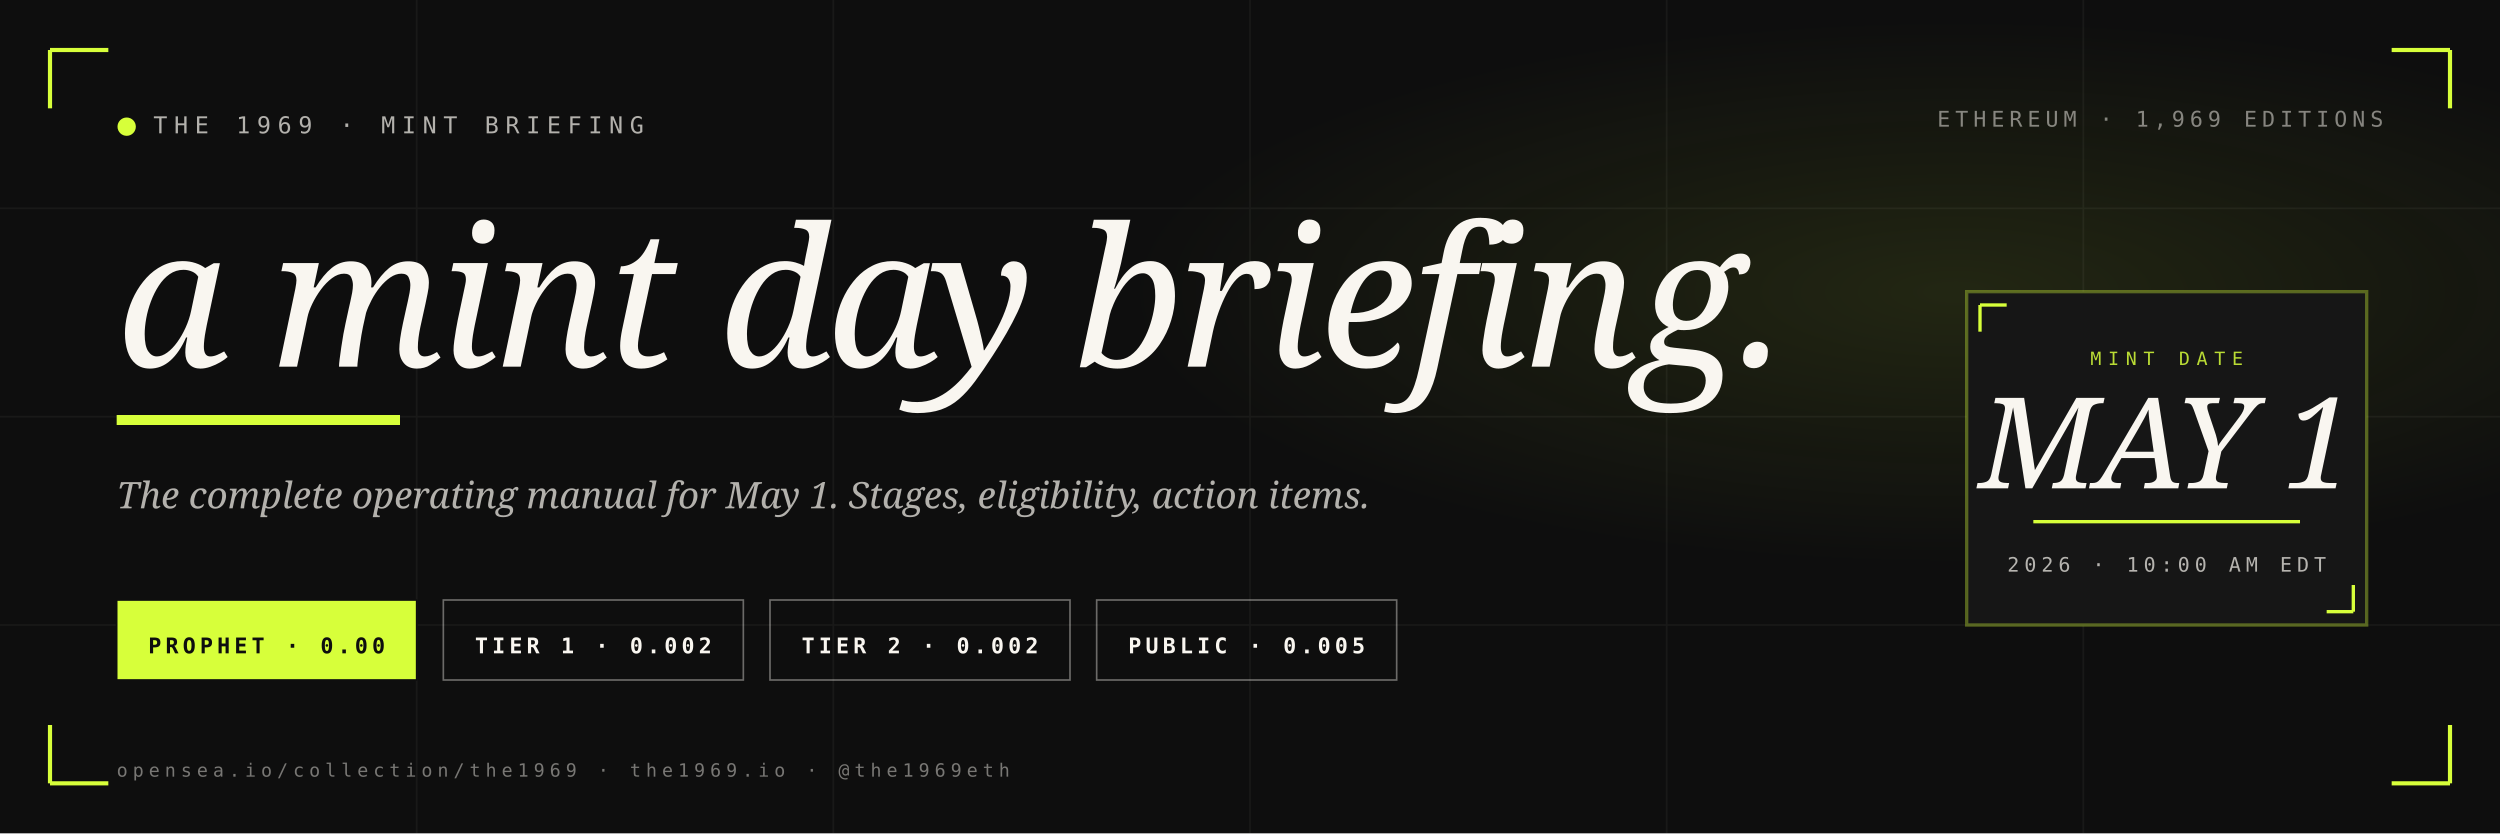
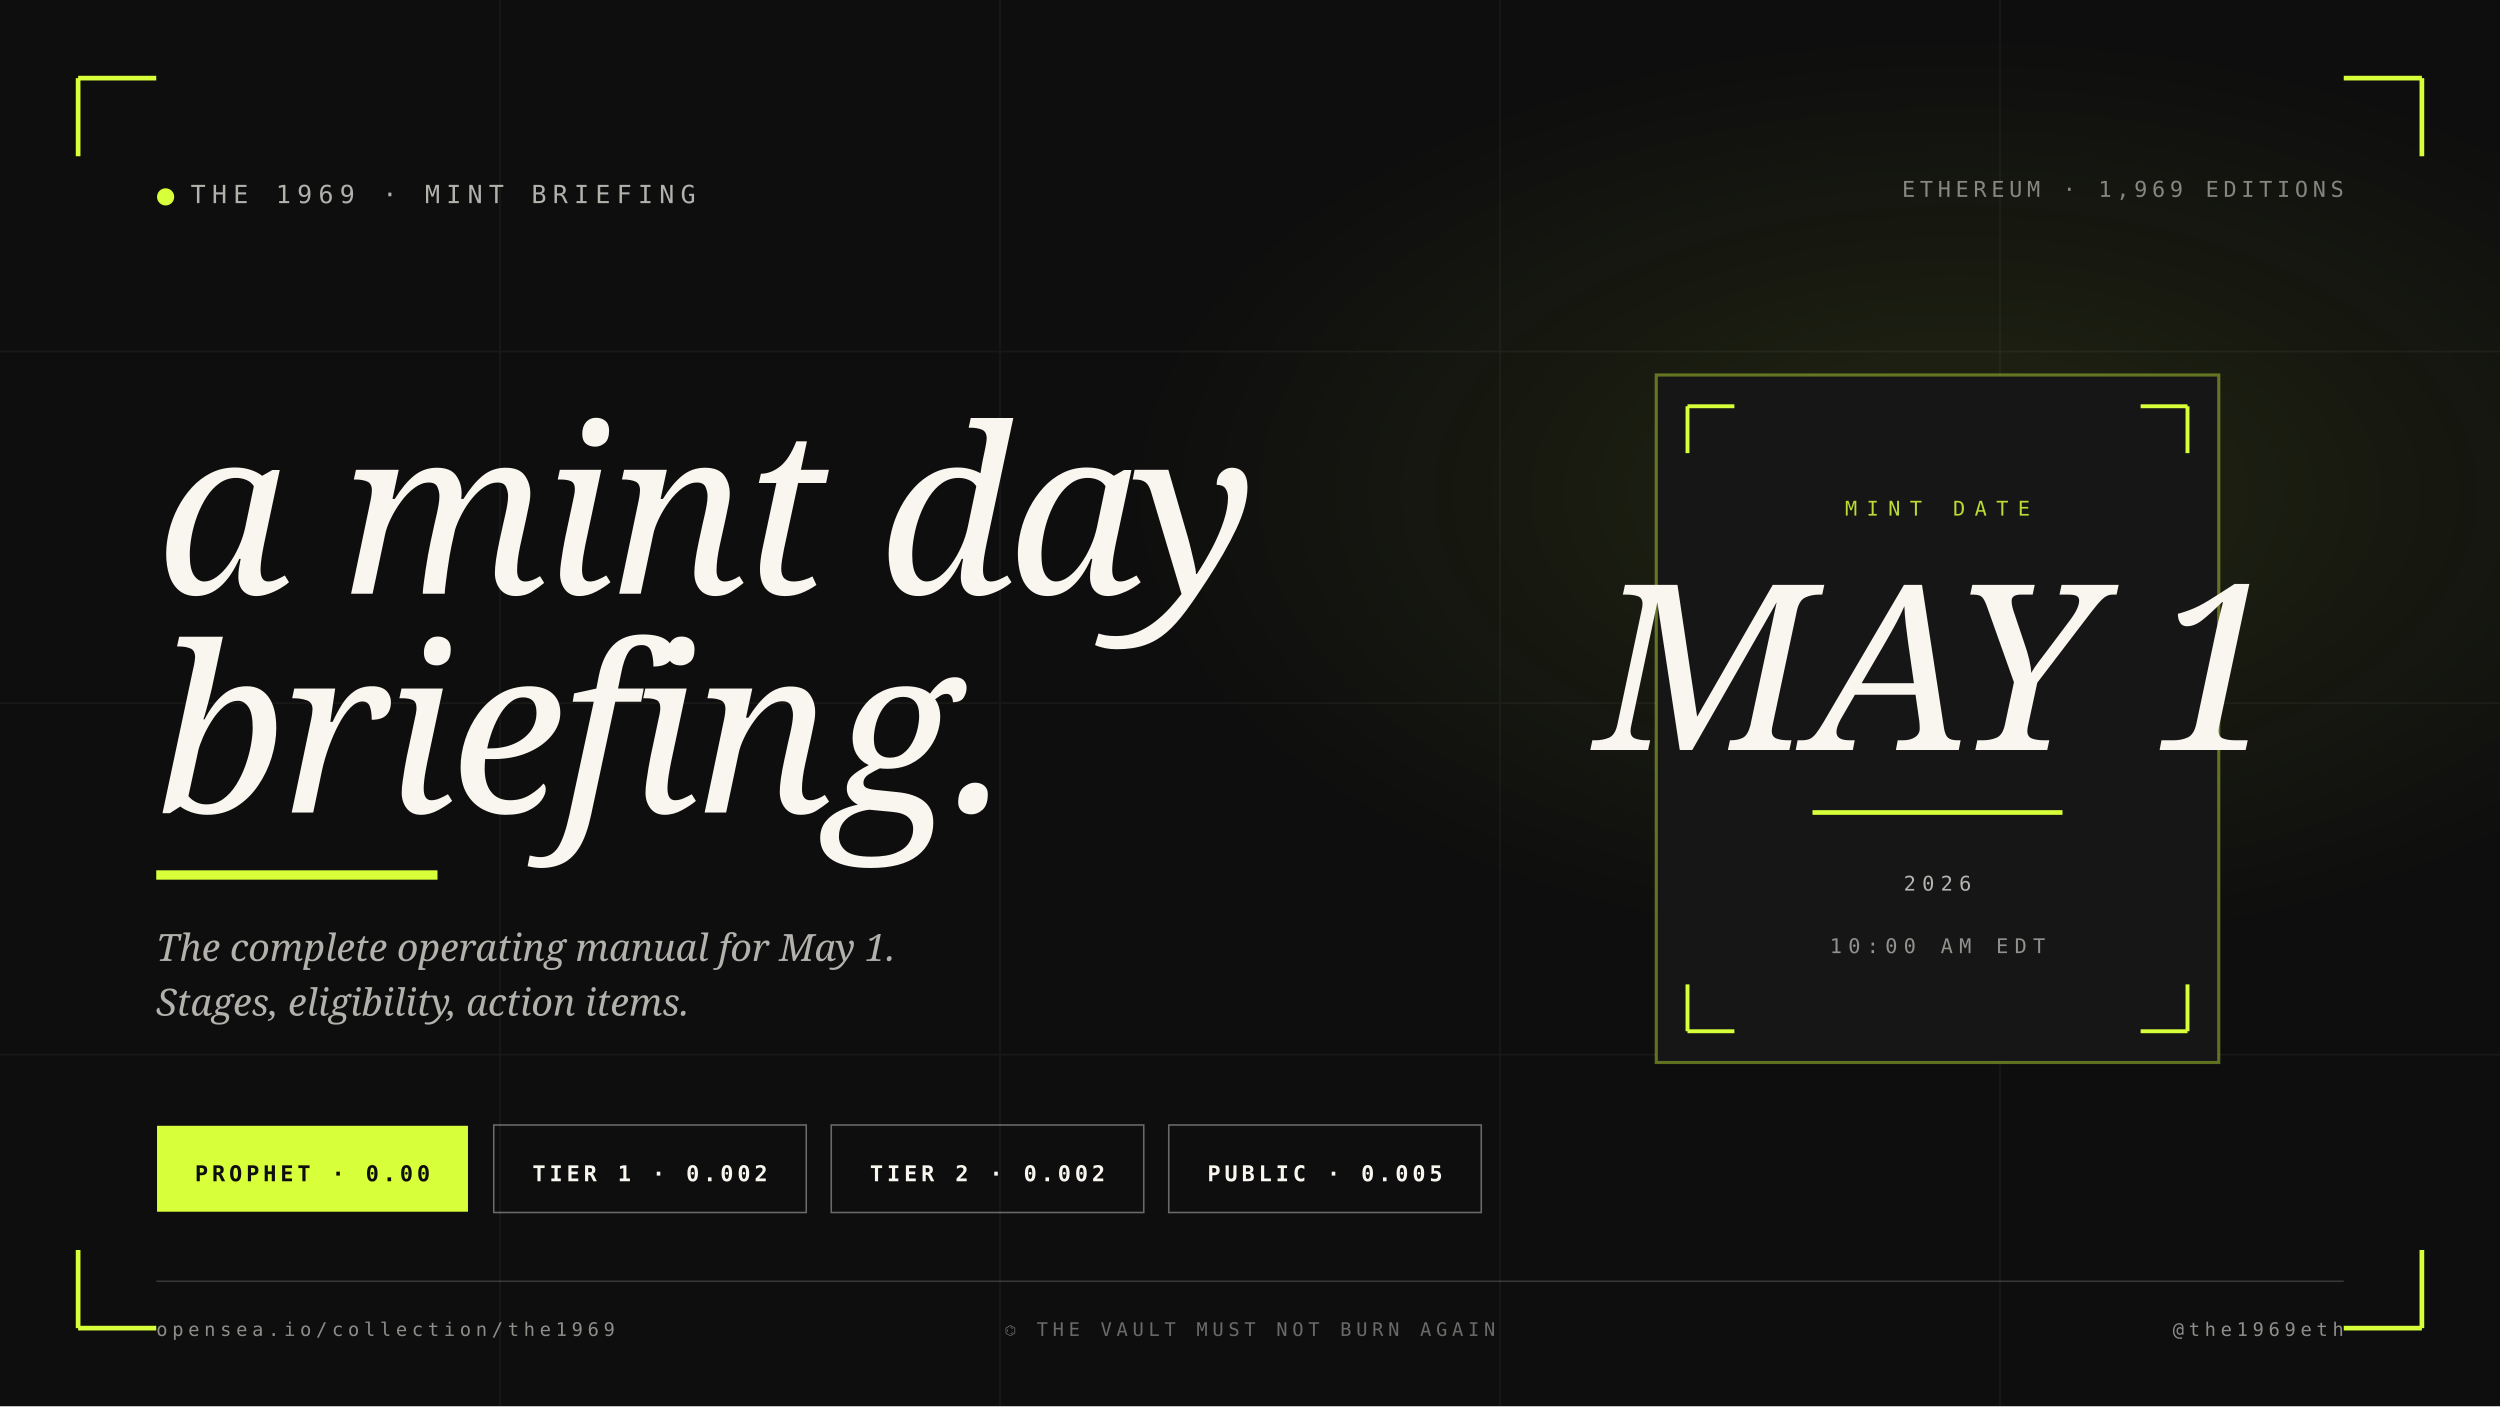
- <svg xmlns="http://www.w3.org/2000/svg" viewBox="0 0 1500 500" width="1500" height="500">
-   <rect width="1500" height="500" fill="#0E0E0E" />
+ <svg xmlns="http://www.w3.org/2000/svg" viewBox="0 0 1600 900" width="1600" height="900">
+   <rect width="1600" height="900" fill="#0E0E0E" />
  <radialGradient id="g" cx="78%" cy="35%" r="55%">
    <stop offset="0%" stop-color="#D7FF3A" stop-opacity="0.10" />
    <stop offset="60%" stop-color="#D7FF3A" stop-opacity="0" />
  </radialGradient>
-   <rect width="1500" height="500" fill="url(#g)" />
+   <rect width="1600" height="900" fill="url(#g)" />
  <g opacity="0.05" stroke="#F9F6F0" stroke-width="1">
-     <line x1="0" y1="125" x2="1500" y2="125" />
-     <line x1="0" y1="250" x2="1500" y2="250" />
-     <line x1="0" y1="375" x2="1500" y2="375" />
-     <line x1="250" y1="0" x2="250" y2="500" />
-     <line x1="500" y1="0" x2="500" y2="500" />
-     <line x1="750" y1="0" x2="750" y2="500" />
-     <line x1="1000" y1="0" x2="1000" y2="500" />
-     <line x1="1250" y1="0" x2="1250" y2="500" />
+     <line x1="0" y1="225" x2="1600" y2="225" />
+     <line x1="0" y1="450" x2="1600" y2="450" />
+     <line x1="0" y1="675" x2="1600" y2="675" />
+     <line x1="320" y1="0" x2="320" y2="900" />
+     <line x1="640" y1="0" x2="640" y2="900" />
+     <line x1="960" y1="0" x2="960" y2="900" />
+     <line x1="1280" y1="0" x2="1280" y2="900" />
  </g>
-   <g stroke="#D7FF3A" stroke-width="2.5" fill="none">
-     <path d="M 30 30 L 30 65 M 30 30 L 65 30" />
-     <path d="M 1470 30 L 1470 65 M 1470 30 L 1435 30" />
-     <path d="M 30 470 L 30 435 M 30 470 L 65 470" />
-     <path d="M 1470 470 L 1470 435 M 1470 470 L 1435 470" />
+   <g stroke="#D7FF3A" stroke-width="3" fill="none">
+     <path d="M 50 50 L 50 100 M 50 50 L 100 50" />
+     <path d="M 1550 50 L 1550 100 M 1550 50 L 1500 50" />
+     <path d="M 50 850 L 50 800 M 50 850 L 100 850" />
+     <path d="M 1550 850 L 1550 800 M 1550 850 L 1500 850" />
  </g>
-   <g transform="translate(70, 80)">
+   <g transform="translate(100, 130)">
    <circle cx="6" cy="-4" r="6" fill="#D7FF3A" stroke="#0E0E0E" stroke-width="1" />
-     <text x="22" y="0" font-family="ui-monospace, 'JetBrains Mono', monospace" font-size="14" letter-spacing="4" fill="#F9F6F0" opacity="0.7">THE 1969 · MINT BRIEFING</text>
+     <text x="22" y="0" font-family="ui-monospace, 'JetBrains Mono', monospace" font-size="16" letter-spacing="4" fill="#F9F6F0" opacity="0.7">THE 1969 · MINT BRIEFING</text>
  </g>
-   <text x="1430" y="76" text-anchor="end" font-family="ui-monospace, 'JetBrains Mono', monospace" font-size="13" letter-spacing="3" fill="#F9F6F0" opacity="0.5">ETHEREUM · 1,969 EDITIONS</text>
-   <text x="70" y="220" font-family="'Instrument Serif', Georgia, serif" font-style="italic" font-weight="500" font-size="116" fill="#F9F6F0" letter-spacing="-2.5">a mint day briefing.</text>
-   <line x1="70" y1="252" x2="240" y2="252" stroke="#D7FF3A" stroke-width="6" />
-   <text x="70" y="305" font-family="Georgia, serif" font-style="italic" font-size="22" fill="#F9F6F0" opacity="0.7">The complete operating manual for May 1. Stages, eligibility, action items.</text>
-   <g transform="translate(70, 360)">
+   <text x="1500" y="126" text-anchor="end" font-family="ui-monospace, 'JetBrains Mono', monospace" font-size="14" letter-spacing="3" fill="#F9F6F0" opacity="0.5">ETHEREUM · 1,969 EDITIONS</text>
+   <text x="100" y="380" font-family="'Instrument Serif', Georgia, serif" font-style="italic" font-weight="500" font-size="148" fill="#F9F6F0" letter-spacing="-3">a mint day</text>
+   <text x="100" y="520" font-family="'Instrument Serif', Georgia, serif" font-style="italic" font-weight="500" font-size="148" fill="#F9F6F0" letter-spacing="-3">briefing.</text>
+   <line x1="100" y1="560" x2="280" y2="560" stroke="#D7FF3A" stroke-width="6" />
+   <text x="100" y="615" font-family="Georgia, serif" font-style="italic" font-size="24" fill="#F9F6F0" opacity="0.7">The complete operating manual for May 1.</text>
+   <text x="100" y="650" font-family="Georgia, serif" font-style="italic" font-size="24" fill="#F9F6F0" opacity="0.7">Stages, eligibility, action items.</text>
+   <g transform="translate(100, 720)">
    <g>
-       <rect x="0" y="0" width="180" height="48" fill="#D7FF3A" stroke="#0E0E0E" stroke-width="1" />
-       <text x="90" y="32" text-anchor="middle" font-family="ui-monospace, 'JetBrains Mono', monospace" font-size="13" font-weight="700" letter-spacing="2.5" fill="#0E0E0E">PROPHET · 0.00</text>
+       <rect x="0" y="0" width="200" height="56" fill="#D7FF3A" stroke="#0E0E0E" stroke-width="1" />
+       <text x="100" y="36" text-anchor="middle" font-family="ui-monospace, 'JetBrains Mono', monospace" font-size="14" font-weight="700" letter-spacing="2.5" fill="#0E0E0E">PROPHET · 0.00</text>
    </g>
-     <g transform="translate(196, 0)">
-       <rect x="0" y="0" width="180" height="48" fill="transparent" stroke="rgba(249,246,240,0.4)" stroke-width="1" />
-       <text x="90" y="32" text-anchor="middle" font-family="ui-monospace, 'JetBrains Mono', monospace" font-size="13" font-weight="700" letter-spacing="2.5" fill="#F9F6F0">TIER 1 · 0.002</text>
+     <g transform="translate(216, 0)">
+       <rect x="0" y="0" width="200" height="56" fill="transparent" stroke="rgba(249,246,240,0.4)" stroke-width="1" />
+       <text x="100" y="36" text-anchor="middle" font-family="ui-monospace, 'JetBrains Mono', monospace" font-size="14" font-weight="700" letter-spacing="2.5" fill="#F9F6F0">TIER 1 · 0.002</text>
    </g>
-     <g transform="translate(392, 0)">
-       <rect x="0" y="0" width="180" height="48" fill="transparent" stroke="rgba(249,246,240,0.4)" stroke-width="1" />
-       <text x="90" y="32" text-anchor="middle" font-family="ui-monospace, 'JetBrains Mono', monospace" font-size="13" font-weight="700" letter-spacing="2.5" fill="#F9F6F0">TIER 2 · 0.002</text>
+     <g transform="translate(432, 0)">
+       <rect x="0" y="0" width="200" height="56" fill="transparent" stroke="rgba(249,246,240,0.4)" stroke-width="1" />
+       <text x="100" y="36" text-anchor="middle" font-family="ui-monospace, 'JetBrains Mono', monospace" font-size="14" font-weight="700" letter-spacing="2.5" fill="#F9F6F0">TIER 2 · 0.002</text>
    </g>
-     <g transform="translate(588, 0)">
-       <rect x="0" y="0" width="180" height="48" fill="transparent" stroke="rgba(249,246,240,0.4)" stroke-width="1" />
-       <text x="90" y="32" text-anchor="middle" font-family="ui-monospace, 'JetBrains Mono', monospace" font-size="13" font-weight="700" letter-spacing="2.5" fill="#F9F6F0">PUBLIC · 0.005</text>
+     <g transform="translate(648, 0)">
+       <rect x="0" y="0" width="200" height="56" fill="transparent" stroke="rgba(249,246,240,0.4)" stroke-width="1" />
+       <text x="100" y="36" text-anchor="middle" font-family="ui-monospace, 'JetBrains Mono', monospace" font-size="14" font-weight="700" letter-spacing="2.5" fill="#F9F6F0">PUBLIC · 0.005</text>
    </g>
  </g>
-   <g transform="translate(1180, 175)">
-     <rect x="0" y="0" width="240" height="200" fill="#161616" stroke="rgba(215,255,58,0.35)" stroke-width="2" />
-     <g stroke="#D7FF3A" stroke-width="2" fill="none">
-       <path d="M 8 8 L 8 24 M 8 8 L 24 8" />
-       <path d="M 232 192 L 232 176 M 232 192 L 216 192" />
+   <g transform="translate(1240, 460)">
+     <rect x="-180" y="-220" width="360" height="440" fill="#161616" stroke="rgba(215,255,58,0.4)" stroke-width="2" />
+     <g stroke="#D7FF3A" stroke-width="2.5" fill="none">
+       <path d="M -160 -200 L -160 -170 M -160 -200 L -130 -200" />
+       <path d="M  160 -200 L  160 -170 M  160 -200 L  130 -200" />
+       <path d="M -160  200 L -160  170 M -160  200 L -130  200" />
+       <path d="M  160  200 L  160  170 M  160  200 L  130  200" />
    </g>
-     <text x="120" y="44" text-anchor="middle" font-family="ui-monospace, 'JetBrains Mono', monospace" font-size="11" letter-spacing="4" fill="#D7FF3A" opacity="0.85">MINT DATE</text>
-     <text x="120" y="118" text-anchor="middle" font-family="'Instrument Serif', Georgia, serif" font-style="italic" font-weight="500" font-size="76" fill="#F9F6F0" letter-spacing="-1">MAY 1</text>
-     <line x1="40" y1="138" x2="200" y2="138" stroke="#D7FF3A" stroke-width="2" />
-     <text x="120" y="168" text-anchor="middle" font-family="ui-monospace, 'JetBrains Mono', monospace" font-size="12" letter-spacing="3" fill="#F9F6F0" opacity="0.7">2026 · 10:00 AM EDT</text>
+     <text x="0" y="-130" text-anchor="middle" font-family="ui-monospace, 'JetBrains Mono', monospace" font-size="13" letter-spacing="6" fill="#D7FF3A" opacity="0.85">MINT DATE</text>
+     <text x="0" y="20" text-anchor="middle" font-family="'Instrument Serif', Georgia, serif" font-style="italic" font-weight="500" font-size="148" fill="#F9F6F0" letter-spacing="-2">MAY 1</text>
+     <line x1="-80" y1="60" x2="80" y2="60" stroke="#D7FF3A" stroke-width="3" />
+     <text x="0" y="110" text-anchor="middle" font-family="ui-monospace, 'JetBrains Mono', monospace" font-size="13" letter-spacing="4" fill="#F9F6F0" opacity="0.7">2026</text>
+     <text x="0" y="150" text-anchor="middle" font-family="ui-monospace, 'JetBrains Mono', monospace" font-size="13" letter-spacing="4" fill="#F9F6F0" opacity="0.55">10:00 AM EDT</text>
  </g>
-   <text x="70" y="466" font-family="ui-monospace, 'JetBrains Mono', monospace" font-size="11" letter-spacing="3" fill="#F9F6F0" opacity="0.45">opensea.io/collection/the1969 · the1969.io · @the1969eth</text>
+   <line x1="100" y1="820" x2="1500" y2="820" stroke="#F9F6F0" stroke-opacity="0.18" stroke-width="1" />
+   <text x="100" y="855" font-family="ui-monospace, 'JetBrains Mono', monospace" font-size="12" letter-spacing="3" fill="#F9F6F0" opacity="0.55">opensea.io/collection/the1969</text>
+   <text x="800" y="855" text-anchor="middle" font-family="ui-monospace, 'JetBrains Mono', monospace" font-size="12" letter-spacing="3" fill="#F9F6F0" opacity="0.4">⌬ THE VAULT MUST NOT BURN AGAIN</text>
+   <text x="1500" y="855" text-anchor="end" font-family="ui-monospace, 'JetBrains Mono', monospace" font-size="12" letter-spacing="3" fill="#F9F6F0" opacity="0.55">@the1969eth</text>
</svg>
